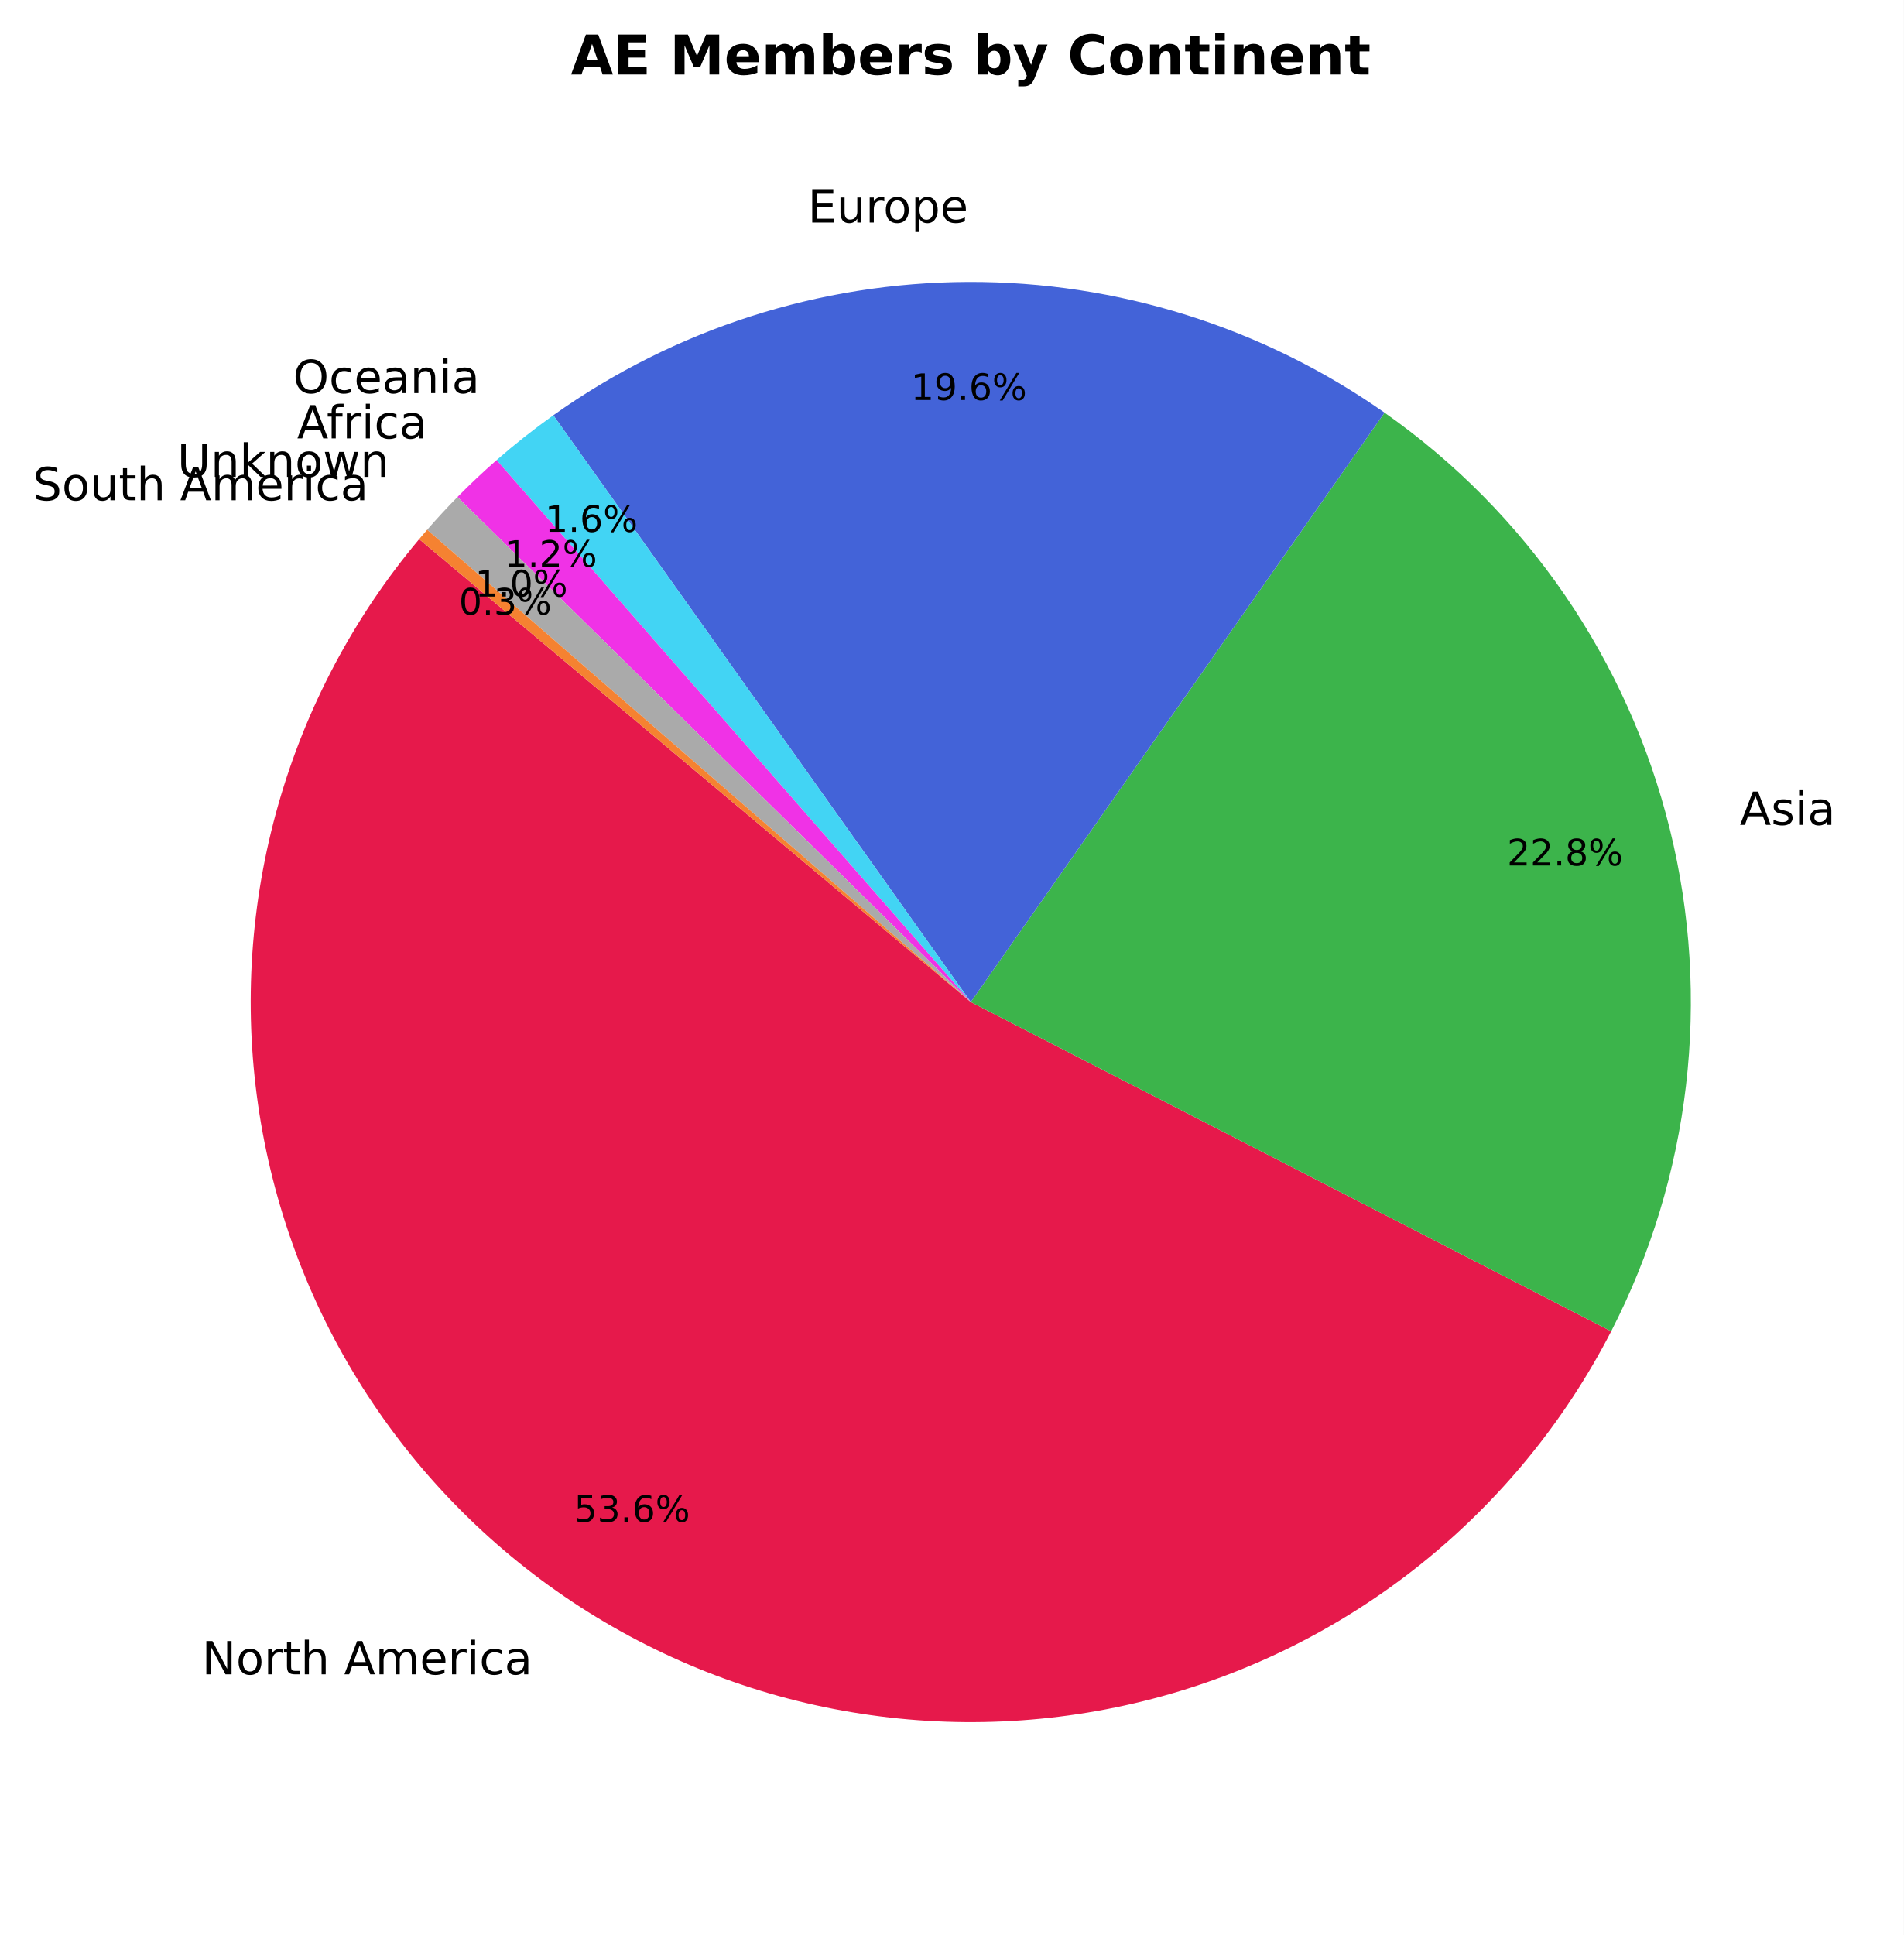
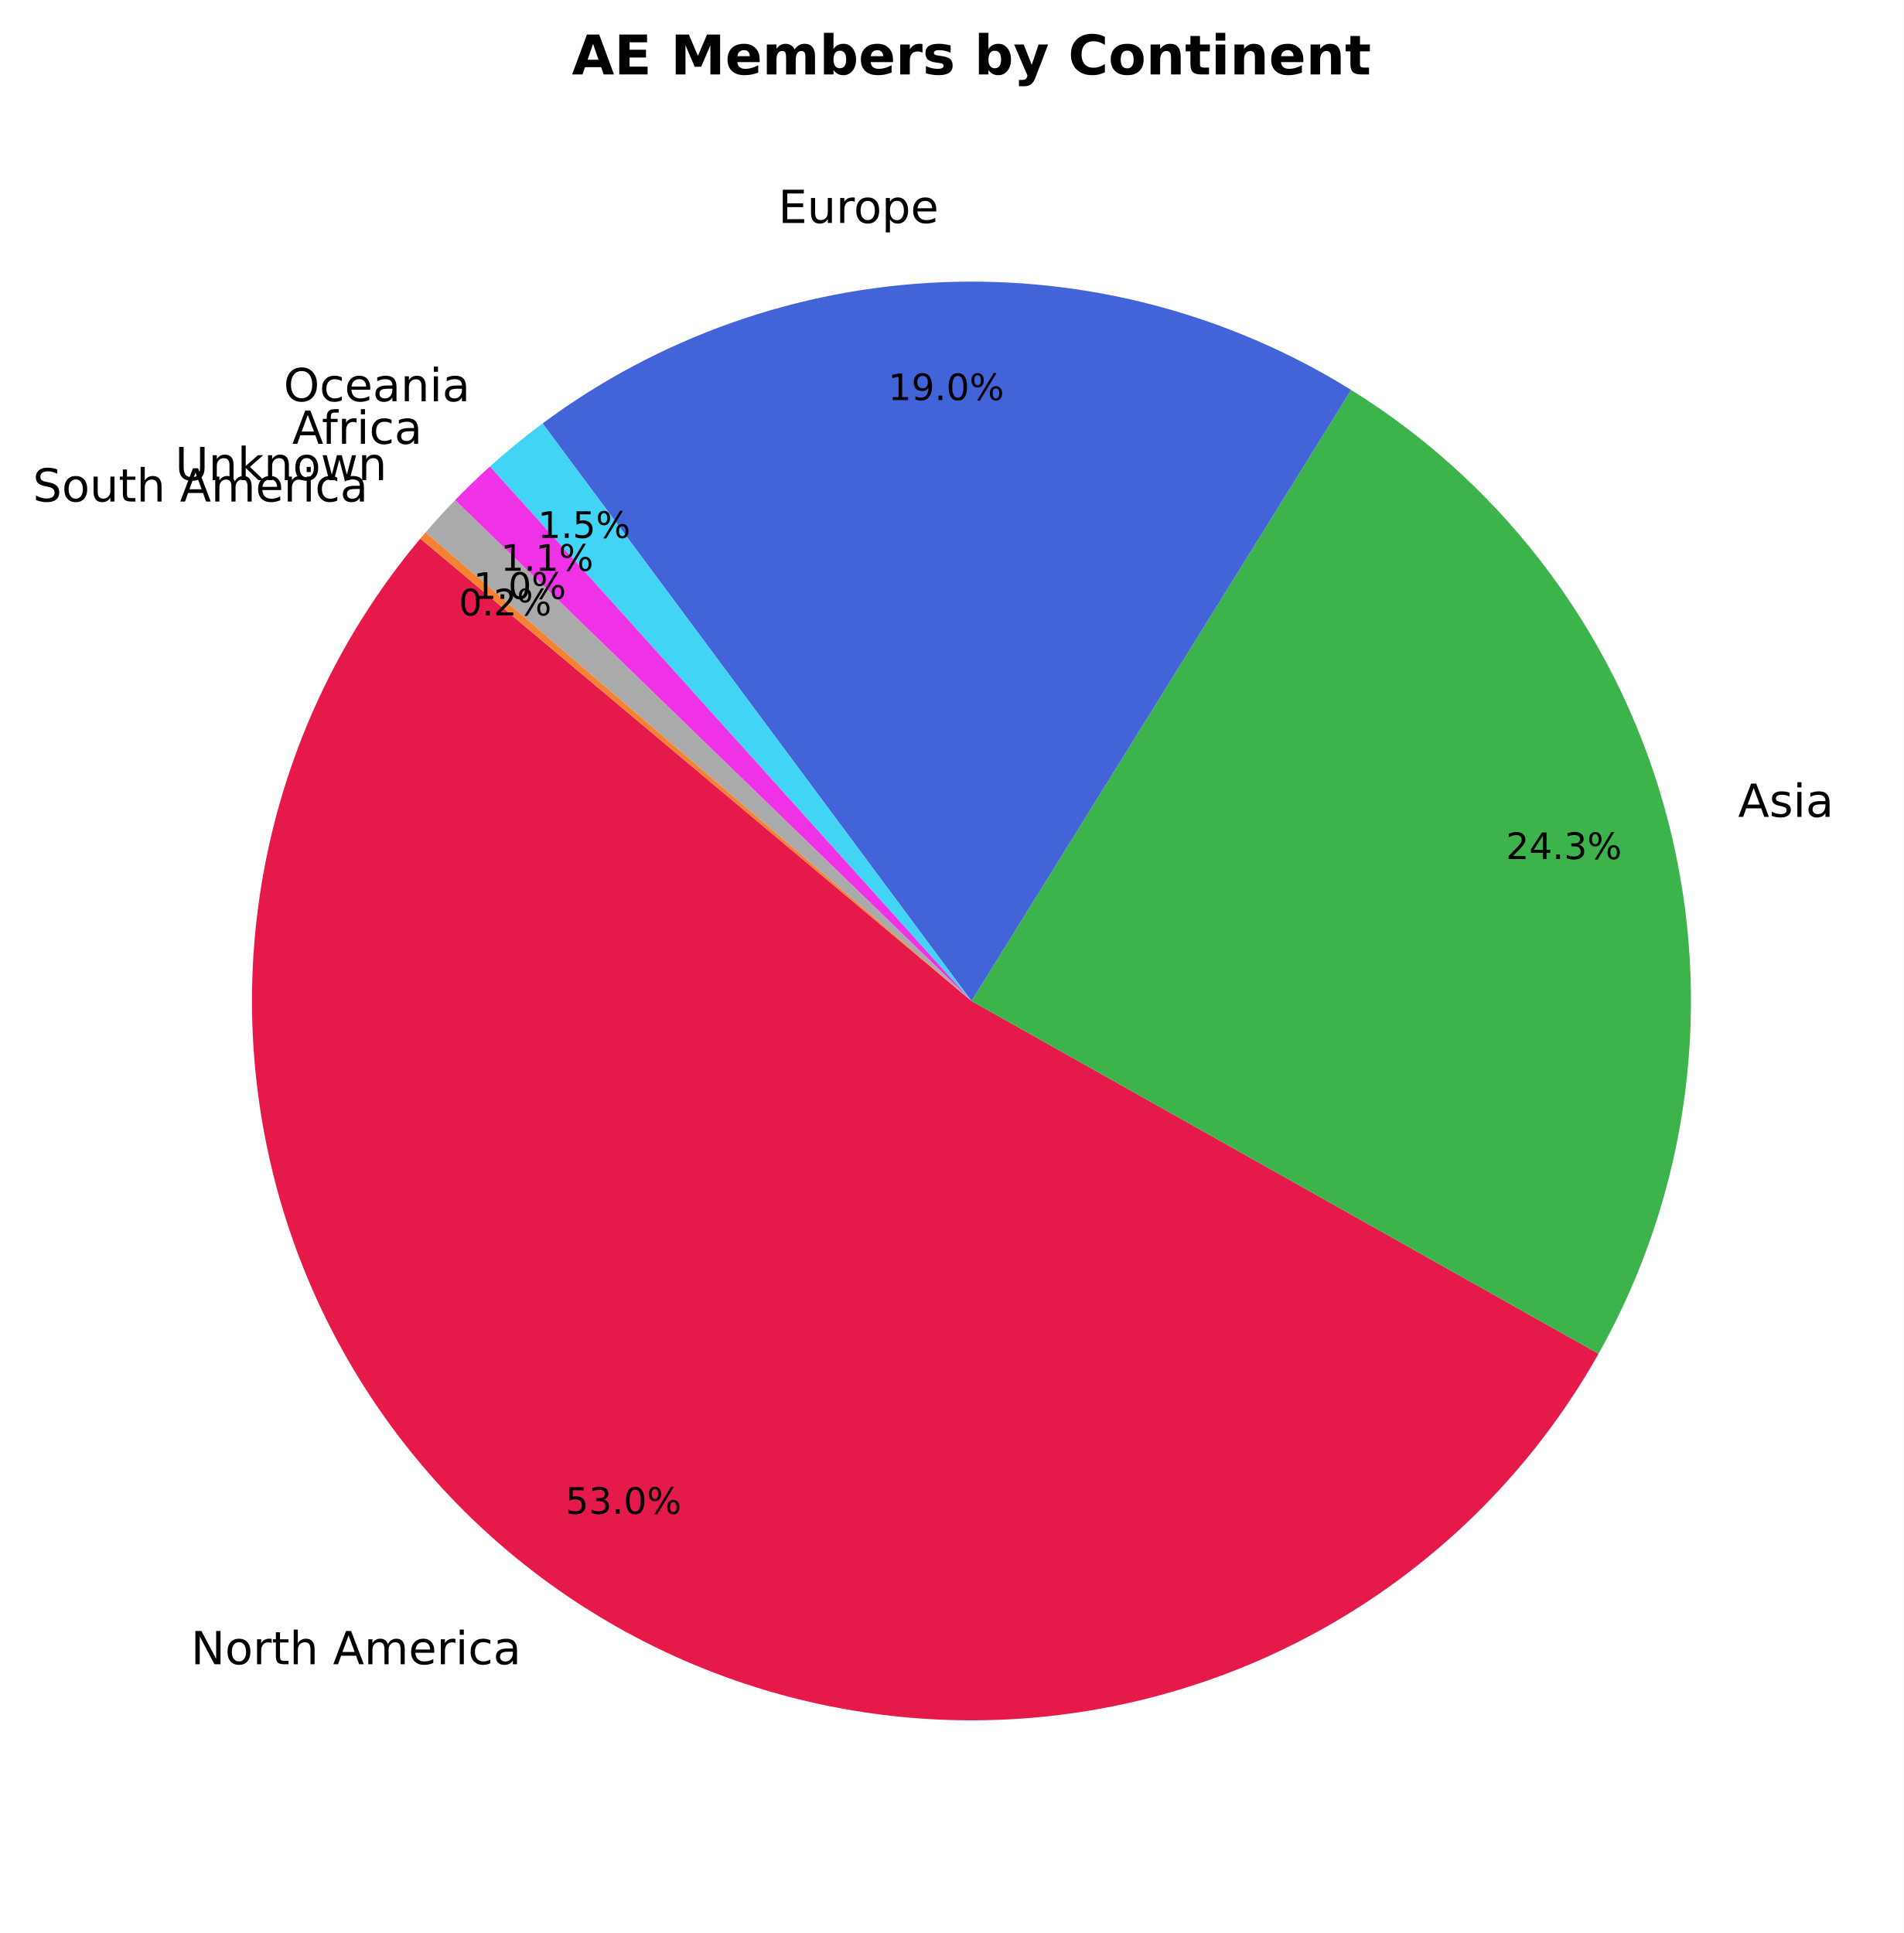
- <svg xmlns="http://www.w3.org/2000/svg" xmlns:xlink="http://www.w3.org/1999/xlink" width="417.002pt" height="423.838pt" viewBox="0 0 417.002 423.838" version="1.1">
+ <svg xmlns="http://www.w3.org/2000/svg" xmlns:xlink="http://www.w3.org/1999/xlink" width="417.331pt" height="423.838pt" viewBox="0 0 417.331 423.838" version="1.1">
  <defs>
    <style type="text/css">*{stroke-linejoin: round; stroke-linecap: butt}</style>
  </defs>
  <g id="figure_1">
    <g id="patch_1">
-       <path d="M 0 423.838  L 417.002 423.838  L 417.002 0  L 0 0  z " style="fill: #ffffff" />
+       <path d="M 0 423.838  L 417.331 423.838  L 417.331 0  L 0 0  z " style="fill: #ffffff" />
    </g>
    <g id="axes_1">
      <g id="patch_2">
-         <path d="M 91.815 118.093  C 77.549 135.095 67.03 154.919 60.949 176.264  C 54.868 197.61 53.361 220.001 56.526 241.969  C 59.691 263.937 67.457 284.992 79.316 303.753  C 91.175 322.514 106.861 338.563 125.347 350.847  C 143.833 363.131 164.705 371.375 186.595 375.041  C 208.485 378.706 230.905 377.71 252.384 372.117  C 273.862 366.525 293.921 356.462 311.244 342.587  C 328.568 328.712 342.769 311.335 352.917 291.596  L 212.642 219.478  z " style="fill: #e6194b" />
+         <path d="M 92.144 118.093  C 78.038 134.903 67.595 154.474 61.483 175.551  C 55.371 196.627 53.725 218.749 56.65 240.498  C 59.574 262.247 67.006 283.148 78.468 301.862  C 89.93 320.575 105.172 336.692 123.218 349.18  C 141.263 361.667 161.717 370.252 183.27 374.384  C 204.822 378.517 227.001 378.106 248.385 373.179  C 269.77 368.252 289.893 358.915 307.463 345.768  C 325.034 332.622 339.67 315.951 350.431 296.826  L 212.971 219.478  z " style="fill: #e6194b" />
      </g>
      <g id="patch_3">
-         <path d="M 352.917 291.596  C 370.33 257.727 374.9 218.671 365.778 181.696  C 356.656 144.722 334.444 112.274 303.276 90.39  L 212.642 219.478  z " style="fill: #3cb44b" />
+         <path d="M 350.431 296.827  C 370.359 261.412 375.849 219.632 365.748 180.271  C 355.647 140.911 330.716 106.937 296.197 85.495  L 212.971 219.478  z " style="fill: #3cb44b" />
      </g>
      <g id="patch_4">
-         <path d="M 303.276 90.39  C 276.594 71.657 244.748 61.648 212.146 61.751  C 179.544 61.853 147.762 72.062 121.198 90.963  L 212.642 219.478  z " style="fill: #4363d8" />
+         <path d="M 296.197 85.495  C 269.326 68.803 238.044 60.575 206.438 61.885  C 174.831 63.196 144.338 73.985 118.94 92.843  L 212.971 219.478  z " style="fill: #4363d8" />
      </g>
      <g id="patch_5">
-         <path d="M 121.198 90.963  C 119.047 92.494 116.935 94.078 114.864 95.714  C 112.792 97.351 110.763 99.039 108.776 100.777  L 212.642 219.478  z " style="fill: #42d4f4" />
+         <path d="M 118.94 92.843  C 116.946 94.324 114.987 95.852 113.065 97.425  C 111.143 98.998 109.258 100.617 107.412 102.279  L 212.971 219.478  z " style="fill: #42d4f4" />
      </g>
      <g id="patch_6">
-         <path d="M 108.776 100.777  C 107.297 102.072 105.841 103.394 104.412 104.742  C 102.982 106.091 101.577 107.467 100.199 108.868  L 212.642 219.478  z " style="fill: #f032e6" />
+         <path d="M 107.412 102.279  C 106.094 103.467 104.796 104.676 103.518 105.907  C 102.241 107.138 100.984 108.391 99.749 109.665  L 212.971 219.478  z " style="fill: #f032e6" />
      </g>
      <g id="patch_7">
-         <path d="M 100.199 108.868  C 99.056 110.029 97.932 111.208 96.827 112.404  C 95.721 113.6 94.634 114.813 93.566 116.042  L 212.642 219.478  z " style="fill: #aaaaaa" />
+         <path d="M 99.749 109.665  C 98.638 110.811 97.543 111.974 96.467 113.153  C 95.391 114.333 94.332 115.528 93.292 116.74  L 212.971 219.478  z " style="fill: #aaaaaa" />
      </g>
      <g id="patch_8">
-         <path d="M 93.566 116.042  C 93.271 116.381 92.978 116.722 92.686 117.064  C 92.395 117.405 92.104 117.748 91.815 118.092  L 212.642 219.478  z " style="fill: #f58231" />
+         <path d="M 93.292 116.74  C 93.099 116.964 92.908 117.189 92.716 117.415  C 92.525 117.64 92.334 117.866 92.144 118.092  L 212.971 219.478  z " style="fill: #f58231" />
      </g>
      <g id="matplotlib.axis_1" />
      <g id="matplotlib.axis_2" />
      <g id="text_1">
-         <g transform="translate(44.2207 366.743) scale(0.1 -0.1)">
+         <g transform="translate(41.84536 364.9092) scale(0.1 -0.1)">
          <defs>
            <path id="DejaVuSans-4e" d="M 628 4666  L 1478 4666  L 3547 763  L 3547 4666  L 4159 4666  L 4159 0  L 3309 0  L 1241 3903  L 1241 0  L 628 0  L 628 4666  z " transform="scale(0.015625)" />
            <path id="DejaVuSans-6f" d="M 1959 3097  Q 1497 3097 1228 2736  Q 959 2375 959 1747  Q 959 1119 1226 758  Q 1494 397 1959 397  Q 2419 397 2687 759  Q 2956 1122 2956 1747  Q 2956 2369 2687 2733  Q 2419 3097 1959 3097  z M 1959 3584  Q 2709 3584 3137 3096  Q 3566 2609 3566 1747  Q 3566 888 3137 398  Q 2709 -91 1959 -91  Q 1206 -91 779 398  Q 353 888 353 1747  Q 353 2609 779 3096  Q 1206 3584 1959 3584  z " transform="scale(0.015625)" />
            <path id="DejaVuSans-72" d="M 2631 2963  Q 2534 3019 2420 3045  Q 2306 3072 2169 3072  Q 1681 3072 1420 2755  Q 1159 2438 1159 1844  L 1159 0  L 581 0  L 581 3500  L 1159 3500  L 1159 2956  Q 1341 3275 1631 3429  Q 1922 3584 2338 3584  Q 2397 3584 2469 3576  Q 2541 3569 2628 3553  L 2631 2963  z " transform="scale(0.015625)" />
            <path id="DejaVuSans-74" d="M 1172 4494  L 1172 3500  L 2356 3500  L 2356 3053  L 1172 3053  L 1172 1153  Q 1172 725 1289 603  Q 1406 481 1766 481  L 2356 481  L 2356 0  L 1766 0  Q 1100 0 847 248  Q 594 497 594 1153  L 594 3053  L 172 3053  L 172 3500  L 594 3500  L 594 4494  L 1172 4494  z " transform="scale(0.015625)" />
            <path id="DejaVuSans-68" d="M 3513 2113  L 3513 0  L 2938 0  L 2938 2094  Q 2938 2591 2744 2837  Q 2550 3084 2163 3084  Q 1697 3084 1428 2787  Q 1159 2491 1159 1978  L 1159 0  L 581 0  L 581 4863  L 1159 4863  L 1159 2956  Q 1366 3272 1645 3428  Q 1925 3584 2291 3584  Q 2894 3584 3203 3211  Q 3513 2838 3513 2113  z " transform="scale(0.015625)" />
            <path id="DejaVuSans-20" transform="scale(0.015625)" />
            <path id="DejaVuSans-41" d="M 2188 4044  L 1331 1722  L 3047 1722  L 2188 4044  z M 1831 4666  L 2547 4666  L 4325 0  L 3669 0  L 3244 1197  L 1141 1197  L 716 0  L 50 0  L 1831 4666  z " transform="scale(0.015625)" />
            <path id="DejaVuSans-6d" d="M 3328 2828  Q 3544 3216 3844 3400  Q 4144 3584 4550 3584  Q 5097 3584 5394 3201  Q 5691 2819 5691 2113  L 5691 0  L 5113 0  L 5113 2094  Q 5113 2597 4934 2840  Q 4756 3084 4391 3084  Q 3944 3084 3684 2787  Q 3425 2491 3425 1978  L 3425 0  L 2847 0  L 2847 2094  Q 2847 2600 2669 2842  Q 2491 3084 2119 3084  Q 1678 3084 1418 2786  Q 1159 2488 1159 1978  L 1159 0  L 581 0  L 581 3500  L 1159 3500  L 1159 2956  Q 1356 3278 1631 3431  Q 1906 3584 2284 3584  Q 2666 3584 2933 3390  Q 3200 3197 3328 2828  z " transform="scale(0.015625)" />
            <path id="DejaVuSans-65" d="M 3597 1894  L 3597 1613  L 953 1613  Q 991 1019 1311 708  Q 1631 397 2203 397  Q 2534 397 2845 478  Q 3156 559 3463 722  L 3463 178  Q 3153 47 2828 -22  Q 2503 -91 2169 -91  Q 1331 -91 842 396  Q 353 884 353 1716  Q 353 2575 817 3079  Q 1281 3584 2069 3584  Q 2775 3584 3186 3129  Q 3597 2675 3597 1894  z M 3022 2063  Q 3016 2534 2758 2815  Q 2500 3097 2075 3097  Q 1594 3097 1305 2825  Q 1016 2553 972 2059  L 3022 2063  z " transform="scale(0.015625)" />
            <path id="DejaVuSans-69" d="M 603 3500  L 1178 3500  L 1178 0  L 603 0  L 603 3500  z M 603 4863  L 1178 4863  L 1178 4134  L 603 4134  L 603 4863  z " transform="scale(0.015625)" />
            <path id="DejaVuSans-63" d="M 3122 3366  L 3122 2828  Q 2878 2963 2633 3030  Q 2388 3097 2138 3097  Q 1578 3097 1268 2742  Q 959 2388 959 1747  Q 959 1106 1268 751  Q 1578 397 2138 397  Q 2388 397 2633 464  Q 2878 531 3122 666  L 3122 134  Q 2881 22 2623 -34  Q 2366 -91 2075 -91  Q 1284 -91 818 406  Q 353 903 353 1747  Q 353 2603 823 3093  Q 1294 3584 2113 3584  Q 2378 3584 2631 3529  Q 2884 3475 3122 3366  z " transform="scale(0.015625)" />
            <path id="DejaVuSans-61" d="M 2194 1759  Q 1497 1759 1228 1600  Q 959 1441 959 1056  Q 959 750 1161 570  Q 1363 391 1709 391  Q 2188 391 2477 730  Q 2766 1069 2766 1631  L 2766 1759  L 2194 1759  z M 3341 1997  L 3341 0  L 2766 0  L 2766 531  Q 2569 213 2275 61  Q 1981 -91 1556 -91  Q 1019 -91 701 211  Q 384 513 384 1019  Q 384 1609 779 1909  Q 1175 2209 1959 2209  L 2766 2209  L 2766 2266  Q 2766 2663 2505 2880  Q 2244 3097 1772 3097  Q 1472 3097 1187 3025  Q 903 2953 641 2809  L 641 3341  Q 956 3463 1253 3523  Q 1550 3584 1831 3584  Q 2591 3584 2966 3190  Q 3341 2797 3341 1997  z " transform="scale(0.015625)" />
          </defs>
          <use xlink:href="#DejaVuSans-4e" />
          <use xlink:href="#DejaVuSans-6f" transform="translate(74.80469 0)" />
          <use xlink:href="#DejaVuSans-72" transform="translate(135.9863 0)" />
          <use xlink:href="#DejaVuSans-74" transform="translate(177.0996 0)" />
          <use xlink:href="#DejaVuSans-68" transform="translate(216.3086 0)" />
          <use xlink:href="#DejaVuSans-20" transform="translate(279.6875 0)" />
          <use xlink:href="#DejaVuSans-41" transform="translate(311.4746 0)" />
          <use xlink:href="#DejaVuSans-6d" transform="translate(379.8828 0)" />
          <use xlink:href="#DejaVuSans-65" transform="translate(477.2949 0)" />
          <use xlink:href="#DejaVuSans-72" transform="translate(538.8184 0)" />
          <use xlink:href="#DejaVuSans-69" transform="translate(579.9316 0)" />
          <use xlink:href="#DejaVuSans-63" transform="translate(607.7148 0)" />
          <use xlink:href="#DejaVuSans-61" transform="translate(662.6953 0)" />
        </g>
      </g>
      <g id="text_2">
-         <g transform="translate(125.7344 333.3489) scale(0.08 -0.08)">
+         <g transform="translate(123.9736 331.932) scale(0.08 -0.08)">
          <defs>
            <path id="DejaVuSans-35" d="M 691 4666  L 3169 4666  L 3169 4134  L 1269 4134  L 1269 2991  Q 1406 3038 1543 3061  Q 1681 3084 1819 3084  Q 2600 3084 3056 2656  Q 3513 2228 3513 1497  Q 3513 744 3044 326  Q 2575 -91 1722 -91  Q 1428 -91 1123 -41  Q 819 9 494 109  L 494 744  Q 775 591 1075 516  Q 1375 441 1709 441  Q 2250 441 2565 725  Q 2881 1009 2881 1497  Q 2881 1984 2565 2268  Q 2250 2553 1709 2553  Q 1456 2553 1204 2497  Q 953 2441 691 2322  L 691 4666  z " transform="scale(0.015625)" />
            <path id="DejaVuSans-33" d="M 2597 2516  Q 3050 2419 3304 2112  Q 3559 1806 3559 1356  Q 3559 666 3084 287  Q 2609 -91 1734 -91  Q 1441 -91 1130 -33  Q 819 25 488 141  L 488 750  Q 750 597 1062 519  Q 1375 441 1716 441  Q 2309 441 2620 675  Q 2931 909 2931 1356  Q 2931 1769 2642 2001  Q 2353 2234 1838 2234  L 1294 2234  L 1294 2753  L 1863 2753  Q 2328 2753 2575 2939  Q 2822 3125 2822 3475  Q 2822 3834 2567 4026  Q 2313 4219 1838 4219  Q 1578 4219 1281 4162  Q 984 4106 628 3988  L 628 4550  Q 988 4650 1302 4700  Q 1616 4750 1894 4750  Q 2613 4750 3031 4423  Q 3450 4097 3450 3541  Q 3450 3153 3228 2886  Q 3006 2619 2597 2516  z " transform="scale(0.015625)" />
            <path id="DejaVuSans-2e" d="M 684 794  L 1344 794  L 1344 0  L 684 0  L 684 794  z " transform="scale(0.015625)" />
-             <path id="DejaVuSans-36" d="M 2113 2584  Q 1688 2584 1439 2293  Q 1191 2003 1191 1497  Q 1191 994 1439 701  Q 1688 409 2113 409  Q 2538 409 2786 701  Q 3034 994 3034 1497  Q 3034 2003 2786 2293  Q 2538 2584 2113 2584  z M 3366 4563  L 3366 3988  Q 3128 4100 2886 4159  Q 2644 4219 2406 4219  Q 1781 4219 1451 3797  Q 1122 3375 1075 2522  Q 1259 2794 1537 2939  Q 1816 3084 2150 3084  Q 2853 3084 3261 2657  Q 3669 2231 3669 1497  Q 3669 778 3244 343  Q 2819 -91 2113 -91  Q 1303 -91 875 529  Q 447 1150 447 2328  Q 447 3434 972 4092  Q 1497 4750 2381 4750  Q 2619 4750 2861 4703  Q 3103 4656 3366 4563  z " transform="scale(0.015625)" />
+             <path id="DejaVuSans-30" d="M 2034 4250  Q 1547 4250 1301 3770  Q 1056 3291 1056 2328  Q 1056 1369 1301 889  Q 1547 409 2034 409  Q 2525 409 2770 889  Q 3016 1369 3016 2328  Q 3016 3291 2770 3770  Q 2525 4250 2034 4250  z M 2034 4750  Q 2819 4750 3233 4129  Q 3647 3509 3647 2328  Q 3647 1150 3233 529  Q 2819 -91 2034 -91  Q 1250 -91 836 529  Q 422 1150 422 2328  Q 422 3509 836 4129  Q 1250 4750 2034 4750  z " transform="scale(0.015625)" />
            <path id="DejaVuSans-25" d="M 4653 2053  Q 4381 2053 4226 1822  Q 4072 1591 4072 1178  Q 4072 772 4226 539  Q 4381 306 4653 306  Q 4919 306 5073 539  Q 5228 772 5228 1178  Q 5228 1588 5073 1820  Q 4919 2053 4653 2053  z M 4653 2450  Q 5147 2450 5437 2106  Q 5728 1763 5728 1178  Q 5728 594 5436 251  Q 5144 -91 4653 -91  Q 4153 -91 3862 251  Q 3572 594 3572 1178  Q 3572 1766 3864 2108  Q 4156 2450 4653 2450  z M 1428 4353  Q 1159 4353 1004 4120  Q 850 3888 850 3481  Q 850 3069 1003 2837  Q 1156 2606 1428 2606  Q 1700 2606 1854 2837  Q 2009 3069 2009 3481  Q 2009 3884 1853 4118  Q 1697 4353 1428 4353  z M 4250 4750  L 4750 4750  L 1831 -91  L 1331 -91  L 4250 4750  z M 1428 4750  Q 1922 4750 2215 4408  Q 2509 4066 2509 3481  Q 2509 2891 2217 2550  Q 1925 2209 1428 2209  Q 931 2209 642 2551  Q 353 2894 353 3481  Q 353 4063 643 4406  Q 934 4750 1428 4750  z " transform="scale(0.015625)" />
          </defs>
          <use xlink:href="#DejaVuSans-35" />
          <use xlink:href="#DejaVuSans-33" transform="translate(63.62305 0)" />
          <use xlink:href="#DejaVuSans-2e" transform="translate(127.2461 0)" />
-           <use xlink:href="#DejaVuSans-36" transform="translate(159.0332 0)" />
+           <use xlink:href="#DejaVuSans-30" transform="translate(159.0332 0)" />
          <use xlink:href="#DejaVuSans-25" transform="translate(222.6562 0)" />
        </g>
      </g>
      <g id="text_3">
-         <g transform="translate(381.0918 180.6776) scale(0.1 -0.1)">
+         <g transform="translate(381.0258 179.1098) scale(0.1 -0.1)">
          <defs>
            <path id="DejaVuSans-73" d="M 2834 3397  L 2834 2853  Q 2591 2978 2328 3040  Q 2066 3103 1784 3103  Q 1356 3103 1142 2972  Q 928 2841 928 2578  Q 928 2378 1081 2264  Q 1234 2150 1697 2047  L 1894 2003  Q 2506 1872 2764 1633  Q 3022 1394 3022 966  Q 3022 478 2636 193  Q 2250 -91 1575 -91  Q 1294 -91 989 -36  Q 684 19 347 128  L 347 722  Q 666 556 975 473  Q 1284 391 1588 391  Q 1994 391 2212 530  Q 2431 669 2431 922  Q 2431 1156 2273 1281  Q 2116 1406 1581 1522  L 1381 1569  Q 847 1681 609 1914  Q 372 2147 372 2553  Q 372 3047 722 3315  Q 1072 3584 1716 3584  Q 2034 3584 2315 3537  Q 2597 3491 2834 3397  z " transform="scale(0.015625)" />
          </defs>
          <use xlink:href="#DejaVuSans-41" />
          <use xlink:href="#DejaVuSans-73" transform="translate(68.4082 0)" />
          <use xlink:href="#DejaVuSans-69" transform="translate(120.5078 0)" />
          <use xlink:href="#DejaVuSans-61" transform="translate(148.291 0)" />
        </g>
      </g>
      <g id="text_4">
-         <g transform="translate(330.1009 189.5712) scale(0.08 -0.08)">
+         <g transform="translate(330.1246 188.3596) scale(0.08 -0.08)">
          <defs>
            <path id="DejaVuSans-32" d="M 1228 531  L 3431 531  L 3431 0  L 469 0  L 469 531  Q 828 903 1448 1529  Q 2069 2156 2228 2338  Q 2531 2678 2651 2914  Q 2772 3150 2772 3378  Q 2772 3750 2511 3984  Q 2250 4219 1831 4219  Q 1534 4219 1204 4116  Q 875 4013 500 3803  L 500 4441  Q 881 4594 1212 4672  Q 1544 4750 1819 4750  Q 2544 4750 2975 4387  Q 3406 4025 3406 3419  Q 3406 3131 3298 2873  Q 3191 2616 2906 2266  Q 2828 2175 2409 1742  Q 1991 1309 1228 531  z " transform="scale(0.015625)" />
-             <path id="DejaVuSans-38" d="M 2034 2216  Q 1584 2216 1326 1975  Q 1069 1734 1069 1313  Q 1069 891 1326 650  Q 1584 409 2034 409  Q 2484 409 2743 651  Q 3003 894 3003 1313  Q 3003 1734 2745 1975  Q 2488 2216 2034 2216  z M 1403 2484  Q 997 2584 770 2862  Q 544 3141 544 3541  Q 544 4100 942 4425  Q 1341 4750 2034 4750  Q 2731 4750 3128 4425  Q 3525 4100 3525 3541  Q 3525 3141 3298 2862  Q 3072 2584 2669 2484  Q 3125 2378 3379 2068  Q 3634 1759 3634 1313  Q 3634 634 3220 271  Q 2806 -91 2034 -91  Q 1263 -91 848 271  Q 434 634 434 1313  Q 434 1759 690 2068  Q 947 2378 1403 2484  z M 1172 3481  Q 1172 3119 1398 2916  Q 1625 2713 2034 2713  Q 2441 2713 2670 2916  Q 2900 3119 2900 3481  Q 2900 3844 2670 4047  Q 2441 4250 2034 4250  Q 1625 4250 1398 4047  Q 1172 3844 1172 3481  z " transform="scale(0.015625)" />
+             <path id="DejaVuSans-34" d="M 2419 4116  L 825 1625  L 2419 1625  L 2419 4116  z M 2253 4666  L 3047 4666  L 3047 1625  L 3713 1625  L 3713 1100  L 3047 1100  L 3047 0  L 2419 0  L 2419 1100  L 313 1100  L 313 1709  L 2253 4666  z " transform="scale(0.015625)" />
          </defs>
          <use xlink:href="#DejaVuSans-32" />
-           <use xlink:href="#DejaVuSans-32" transform="translate(63.62305 0)" />
+           <use xlink:href="#DejaVuSans-34" transform="translate(63.62305 0)" />
          <use xlink:href="#DejaVuSans-2e" transform="translate(127.2461 0)" />
-           <use xlink:href="#DejaVuSans-38" transform="translate(159.0332 0)" />
+           <use xlink:href="#DejaVuSans-33" transform="translate(159.0332 0)" />
          <use xlink:href="#DejaVuSans-25" transform="translate(222.6562 0)" />
        </g>
      </g>
      <g id="text_5">
-         <g transform="translate(176.9338 48.73756) scale(0.1 -0.1)">
+         <g transform="translate(170.6219 48.88559) scale(0.1 -0.1)">
          <defs>
            <path id="DejaVuSans-45" d="M 628 4666  L 3578 4666  L 3578 4134  L 1259 4134  L 1259 2753  L 3481 2753  L 3481 2222  L 1259 2222  L 1259 531  L 3634 531  L 3634 0  L 628 0  L 628 4666  z " transform="scale(0.015625)" />
            <path id="DejaVuSans-75" d="M 544 1381  L 544 3500  L 1119 3500  L 1119 1403  Q 1119 906 1312 657  Q 1506 409 1894 409  Q 2359 409 2629 706  Q 2900 1003 2900 1516  L 2900 3500  L 3475 3500  L 3475 0  L 2900 0  L 2900 538  Q 2691 219 2414 64  Q 2138 -91 1772 -91  Q 1169 -91 856 284  Q 544 659 544 1381  z M 1991 3584  L 1991 3584  z " transform="scale(0.015625)" />
            <path id="DejaVuSans-70" d="M 1159 525  L 1159 -1331  L 581 -1331  L 581 3500  L 1159 3500  L 1159 2969  Q 1341 3281 1617 3432  Q 1894 3584 2278 3584  Q 2916 3584 3314 3078  Q 3713 2572 3713 1747  Q 3713 922 3314 415  Q 2916 -91 2278 -91  Q 1894 -91 1617 61  Q 1341 213 1159 525  z M 3116 1747  Q 3116 2381 2855 2742  Q 2594 3103 2138 3103  Q 1681 3103 1420 2742  Q 1159 2381 1159 1747  Q 1159 1113 1420 752  Q 1681 391 2138 391  Q 2594 391 2855 752  Q 3116 1113 3116 1747  z " transform="scale(0.015625)" />
          </defs>
          <use xlink:href="#DejaVuSans-45" />
          <use xlink:href="#DejaVuSans-75" transform="translate(63.18359 0)" />
          <use xlink:href="#DejaVuSans-72" transform="translate(126.5625 0)" />
          <use xlink:href="#DejaVuSans-6f" transform="translate(165.4258 0)" />
          <use xlink:href="#DejaVuSans-70" transform="translate(226.6074 0)" />
          <use xlink:href="#DejaVuSans-65" transform="translate(290.084 0)" />
        </g>
      </g>
      <g id="text_6">
-         <g transform="translate(199.5135 87.61749) scale(0.08 -0.08)">
+         <g transform="translate(194.7107 87.73188) scale(0.08 -0.08)">
          <defs>
            <path id="DejaVuSans-31" d="M 794 531  L 1825 531  L 1825 4091  L 703 3866  L 703 4441  L 1819 4666  L 2450 4666  L 2450 531  L 3481 531  L 3481 0  L 794 0  L 794 531  z " transform="scale(0.015625)" />
            <path id="DejaVuSans-39" d="M 703 97  L 703 672  Q 941 559 1184 500  Q 1428 441 1663 441  Q 2288 441 2617 861  Q 2947 1281 2994 2138  Q 2813 1869 2534 1725  Q 2256 1581 1919 1581  Q 1219 1581 811 2004  Q 403 2428 403 3163  Q 403 3881 828 4315  Q 1253 4750 1959 4750  Q 2769 4750 3195 4129  Q 3622 3509 3622 2328  Q 3622 1225 3098 567  Q 2575 -91 1691 -91  Q 1453 -91 1209 -44  Q 966 3 703 97  z M 1959 2075  Q 2384 2075 2632 2365  Q 2881 2656 2881 3163  Q 2881 3666 2632 3958  Q 2384 4250 1959 4250  Q 1534 4250 1286 3958  Q 1038 3666 1038 3163  Q 1038 2656 1286 2365  Q 1534 2075 1959 2075  z " transform="scale(0.015625)" />
          </defs>
          <use xlink:href="#DejaVuSans-31" />
          <use xlink:href="#DejaVuSans-39" transform="translate(63.62305 0)" />
          <use xlink:href="#DejaVuSans-2e" transform="translate(127.2461 0)" />
-           <use xlink:href="#DejaVuSans-36" transform="translate(159.0332 0)" />
+           <use xlink:href="#DejaVuSans-30" transform="translate(159.0332 0)" />
          <use xlink:href="#DejaVuSans-25" transform="translate(222.6562 0)" />
        </g>
      </g>
      <g id="text_7">
-         <g transform="translate(64.19055 86.09716) scale(0.1 -0.1)">
+         <g transform="translate(62.17893 87.97917) scale(0.1 -0.1)">
          <defs>
            <path id="DejaVuSans-4f" d="M 2522 4238  Q 1834 4238 1429 3725  Q 1025 3213 1025 2328  Q 1025 1447 1429 934  Q 1834 422 2522 422  Q 3209 422 3611 934  Q 4013 1447 4013 2328  Q 4013 3213 3611 3725  Q 3209 4238 2522 4238  z M 2522 4750  Q 3503 4750 4090 4092  Q 4678 3434 4678 2328  Q 4678 1225 4090 567  Q 3503 -91 2522 -91  Q 1538 -91 948 565  Q 359 1222 359 2328  Q 359 3434 948 4092  Q 1538 4750 2522 4750  z " transform="scale(0.015625)" />
            <path id="DejaVuSans-6e" d="M 3513 2113  L 3513 0  L 2938 0  L 2938 2094  Q 2938 2591 2744 2837  Q 2550 3084 2163 3084  Q 1697 3084 1428 2787  Q 1159 2491 1159 1978  L 1159 0  L 581 0  L 581 3500  L 1159 3500  L 1159 2956  Q 1366 3272 1645 3428  Q 1925 3584 2291 3584  Q 2894 3584 3203 3211  Q 3513 2838 3513 2113  z " transform="scale(0.015625)" />
          </defs>
          <use xlink:href="#DejaVuSans-4f" />
          <use xlink:href="#DejaVuSans-63" transform="translate(78.71094 0)" />
          <use xlink:href="#DejaVuSans-65" transform="translate(133.6914 0)" />
          <use xlink:href="#DejaVuSans-61" transform="translate(195.2148 0)" />
          <use xlink:href="#DejaVuSans-6e" transform="translate(256.4941 0)" />
          <use xlink:href="#DejaVuSans-69" transform="translate(319.873 0)" />
          <use xlink:href="#DejaVuSans-61" transform="translate(347.6562 0)" />
        </g>
      </g>
      <g id="text_8">
-         <g transform="translate(119.3686 116.4863) scale(0.08 -0.08)">
-           <use xlink:href="#DejaVuSans-31" />
-           <use xlink:href="#DejaVuSans-2e" transform="translate(63.62305 0)" />
-           <use xlink:href="#DejaVuSans-36" transform="translate(95.41016 0)" />
+         <g transform="translate(117.8888 117.9405) scale(0.08 -0.08)">
+           <use xlink:href="#DejaVuSans-31" />
+           <use xlink:href="#DejaVuSans-2e" transform="translate(63.62305 0)" />
+           <use xlink:href="#DejaVuSans-35" transform="translate(95.41016 0)" />
          <use xlink:href="#DejaVuSans-25" transform="translate(159.0332 0)" />
        </g>
      </g>
      <g id="text_9">
-         <g transform="translate(65.07444 96.02823) scale(0.1 -0.1)">
+         <g transform="translate(64.05932 97.30944) scale(0.1 -0.1)">
          <defs>
            <path id="DejaVuSans-66" d="M 2375 4863  L 2375 4384  L 1825 4384  Q 1516 4384 1395 4259  Q 1275 4134 1275 3809  L 1275 3500  L 2222 3500  L 2222 3053  L 1275 3053  L 1275 0  L 697 0  L 697 3053  L 147 3053  L 147 3500  L 697 3500  L 697 3744  Q 697 4328 969 4595  Q 1241 4863 1831 4863  L 2375 4863  z " transform="scale(0.015625)" />
          </defs>
          <use xlink:href="#DejaVuSans-41" />
          <use xlink:href="#DejaVuSans-66" transform="translate(64.7832 0)" />
          <use xlink:href="#DejaVuSans-72" transform="translate(99.98828 0)" />
          <use xlink:href="#DejaVuSans-69" transform="translate(141.1016 0)" />
          <use xlink:href="#DejaVuSans-63" transform="translate(168.8848 0)" />
          <use xlink:href="#DejaVuSans-61" transform="translate(223.8652 0)" />
        </g>
      </g>
      <g id="text_10">
-         <g transform="translate(110.4843 124.1603) scale(0.08 -0.08)">
-           <use xlink:href="#DejaVuSans-31" />
-           <use xlink:href="#DejaVuSans-2e" transform="translate(63.62305 0)" />
-           <use xlink:href="#DejaVuSans-32" transform="translate(95.41016 0)" />
+         <g transform="translate(109.7745 125.1503) scale(0.08 -0.08)">
+           <use xlink:href="#DejaVuSans-31" />
+           <use xlink:href="#DejaVuSans-2e" transform="translate(63.62305 0)" />
+           <use xlink:href="#DejaVuSans-31" transform="translate(95.41016 0)" />
          <use xlink:href="#DejaVuSans-25" transform="translate(159.0332 0)" />
        </g>
      </g>
      <g id="text_11">
-         <g transform="translate(38.82627 104.4558) scale(0.1 -0.1)">
+         <g transform="translate(38.39778 105.2801) scale(0.1 -0.1)">
          <defs>
            <path id="DejaVuSans-55" d="M 556 4666  L 1191 4666  L 1191 1831  Q 1191 1081 1462 751  Q 1734 422 2344 422  Q 2950 422 3222 751  Q 3494 1081 3494 1831  L 3494 4666  L 4128 4666  L 4128 1753  Q 4128 841 3676 375  Q 3225 -91 2344 -91  Q 1459 -91 1007 375  Q 556 841 556 1753  L 556 4666  z " transform="scale(0.015625)" />
            <path id="DejaVuSans-6b" d="M 581 4863  L 1159 4863  L 1159 1991  L 2875 3500  L 3609 3500  L 1753 1863  L 3688 0  L 2938 0  L 1159 1709  L 1159 0  L 581 0  L 581 4863  z " transform="scale(0.015625)" />
            <path id="DejaVuSans-77" d="M 269 3500  L 844 3500  L 1563 769  L 2278 3500  L 2956 3500  L 3675 769  L 4391 3500  L 4966 3500  L 4050 0  L 3372 0  L 2619 2869  L 1863 0  L 1184 0  L 269 3500  z " transform="scale(0.015625)" />
          </defs>
          <use xlink:href="#DejaVuSans-55" />
          <use xlink:href="#DejaVuSans-6e" transform="translate(73.19336 0)" />
          <use xlink:href="#DejaVuSans-6b" transform="translate(136.5723 0)" />
          <use xlink:href="#DejaVuSans-6e" transform="translate(194.4824 0)" />
          <use xlink:href="#DejaVuSans-6f" transform="translate(257.8613 0)" />
          <use xlink:href="#DejaVuSans-77" transform="translate(319.043 0)" />
          <use xlink:href="#DejaVuSans-6e" transform="translate(400.8301 0)" />
        </g>
      </g>
      <g id="text_12">
-         <g transform="translate(104.037 130.6725) scale(0.08 -0.08)">
-           <defs>
-             <path id="DejaVuSans-30" d="M 2034 4250  Q 1547 4250 1301 3770  Q 1056 3291 1056 2328  Q 1056 1369 1301 889  Q 1547 409 2034 409  Q 2525 409 2770 889  Q 3016 1369 3016 2328  Q 3016 3291 2770 3770  Q 2525 4250 2034 4250  z M 2034 4750  Q 2819 4750 3233 4129  Q 3647 3509 3647 2328  Q 3647 1150 3233 529  Q 2819 -91 2034 -91  Q 1250 -91 836 529  Q 422 1150 422 2328  Q 422 3509 836 4129  Q 1250 4750 2034 4750  z " transform="scale(0.015625)" />
-           </defs>
+         <g transform="translate(103.7806 131.3094) scale(0.08 -0.08)">
          <use xlink:href="#DejaVuSans-31" />
          <use xlink:href="#DejaVuSans-2e" transform="translate(63.62305 0)" />
          <use xlink:href="#DejaVuSans-30" transform="translate(95.41016 0)" />
          <use xlink:href="#DejaVuSans-25" transform="translate(159.0332 0)" />
        </g>
      </g>
      <g id="text_13">
-         <g transform="translate(7.2 109.5816) scale(0.1 -0.1)">
+         <g transform="translate(7.2 109.9677) scale(0.1 -0.1)">
          <defs>
            <path id="DejaVuSans-53" d="M 3425 4513  L 3425 3897  Q 3066 4069 2747 4153  Q 2428 4238 2131 4238  Q 1616 4238 1336 4038  Q 1056 3838 1056 3469  Q 1056 3159 1242 3001  Q 1428 2844 1947 2747  L 2328 2669  Q 3034 2534 3370 2195  Q 3706 1856 3706 1288  Q 3706 609 3251 259  Q 2797 -91 1919 -91  Q 1588 -91 1214 -16  Q 841 59 441 206  L 441 856  Q 825 641 1194 531  Q 1563 422 1919 422  Q 2459 422 2753 634  Q 3047 847 3047 1241  Q 3047 1584 2836 1778  Q 2625 1972 2144 2069  L 1759 2144  Q 1053 2284 737 2584  Q 422 2884 422 3419  Q 422 4038 858 4394  Q 1294 4750 2059 4750  Q 2388 4750 2728 4690  Q 3069 4631 3425 4513  z " transform="scale(0.015625)" />
          </defs>
          <use xlink:href="#DejaVuSans-53" />
          <use xlink:href="#DejaVuSans-6f" transform="translate(63.47656 0)" />
          <use xlink:href="#DejaVuSans-75" transform="translate(124.6582 0)" />
          <use xlink:href="#DejaVuSans-74" transform="translate(188.0371 0)" />
          <use xlink:href="#DejaVuSans-68" transform="translate(227.2461 0)" />
          <use xlink:href="#DejaVuSans-20" transform="translate(290.625 0)" />
          <use xlink:href="#DejaVuSans-41" transform="translate(322.4121 0)" />
          <use xlink:href="#DejaVuSans-6d" transform="translate(390.8203 0)" />
          <use xlink:href="#DejaVuSans-65" transform="translate(488.2324 0)" />
          <use xlink:href="#DejaVuSans-72" transform="translate(549.7559 0)" />
          <use xlink:href="#DejaVuSans-69" transform="translate(590.8691 0)" />
          <use xlink:href="#DejaVuSans-63" transform="translate(618.6523 0)" />
          <use xlink:href="#DejaVuSans-61" transform="translate(673.6328 0)" />
        </g>
      </g>
      <g id="text_14">
-         <g transform="translate(100.5177 134.6334) scale(0.08 -0.08)">
+         <g transform="translate(100.5924 134.9317) scale(0.08 -0.08)">
          <use xlink:href="#DejaVuSans-30" />
          <use xlink:href="#DejaVuSans-2e" transform="translate(63.62305 0)" />
-           <use xlink:href="#DejaVuSans-33" transform="translate(95.41016 0)" />
+           <use xlink:href="#DejaVuSans-32" transform="translate(95.41016 0)" />
          <use xlink:href="#DejaVuSans-25" transform="translate(159.0332 0)" />
        </g>
      </g>
      <g id="text_15">
-         <g transform="translate(125.0392 16.31812) scale(0.12 -0.12)">
+         <g transform="translate(125.3679 16.31812) scale(0.12 -0.12)">
          <defs>
            <path id="DejaVuSans-Bold-41" d="M 3419 850  L 1538 850  L 1241 0  L 31 0  L 1759 4666  L 3194 4666  L 4922 0  L 3713 0  L 3419 850  z M 1838 1716  L 3116 1716  L 2478 3572  L 1838 1716  z " transform="scale(0.015625)" />
            <path id="DejaVuSans-Bold-45" d="M 588 4666  L 3834 4666  L 3834 3756  L 1791 3756  L 1791 2888  L 3713 2888  L 3713 1978  L 1791 1978  L 1791 909  L 3903 909  L 3903 0  L 588 0  L 588 4666  z " transform="scale(0.015625)" />
            <path id="DejaVuSans-Bold-20" transform="scale(0.015625)" />
            <path id="DejaVuSans-Bold-4d" d="M 588 4666  L 2119 4666  L 3181 2169  L 4250 4666  L 5778 4666  L 5778 0  L 4641 0  L 4641 3413  L 3566 897  L 2803 897  L 1728 3413  L 1728 0  L 588 0  L 588 4666  z " transform="scale(0.015625)" />
            <path id="DejaVuSans-Bold-65" d="M 4031 1759  L 4031 1441  L 1416 1441  Q 1456 1047 1700 850  Q 1944 653 2381 653  Q 2734 653 3104 758  Q 3475 863 3866 1075  L 3866 213  Q 3469 63 3072 -14  Q 2675 -91 2278 -91  Q 1328 -91 801 392  Q 275 875 275 1747  Q 275 2603 792 3093  Q 1309 3584 2216 3584  Q 3041 3584 3536 3087  Q 4031 2591 4031 1759  z M 2881 2131  Q 2881 2450 2695 2645  Q 2509 2841 2209 2841  Q 1884 2841 1681 2658  Q 1478 2475 1428 2131  L 2881 2131  z " transform="scale(0.015625)" />
            <path id="DejaVuSans-Bold-6d" d="M 3781 2919  Q 3994 3244 4286 3414  Q 4578 3584 4928 3584  Q 5531 3584 5847 3212  Q 6163 2841 6163 2131  L 6163 0  L 5038 0  L 5038 1825  Q 5041 1866 5042 1909  Q 5044 1953 5044 2034  Q 5044 2406 4934 2573  Q 4825 2741 4581 2741  Q 4263 2741 4089 2478  Q 3916 2216 3909 1719  L 3909 0  L 2784 0  L 2784 1825  Q 2784 2406 2684 2573  Q 2584 2741 2328 2741  Q 2006 2741 1831 2477  Q 1656 2213 1656 1722  L 1656 0  L 531 0  L 531 3500  L 1656 3500  L 1656 2988  Q 1863 3284 2130 3434  Q 2397 3584 2719 3584  Q 3081 3584 3359 3409  Q 3638 3234 3781 2919  z " transform="scale(0.015625)" />
            <path id="DejaVuSans-Bold-62" d="M 2400 722  Q 2759 722 2948 984  Q 3138 1247 3138 1747  Q 3138 2247 2948 2509  Q 2759 2772 2400 2772  Q 2041 2772 1848 2508  Q 1656 2244 1656 1747  Q 1656 1250 1848 986  Q 2041 722 2400 722  z M 1656 2988  Q 1888 3294 2169 3439  Q 2450 3584 2816 3584  Q 3463 3584 3878 3070  Q 4294 2556 4294 1747  Q 4294 938 3878 423  Q 3463 -91 2816 -91  Q 2450 -91 2169 54  Q 1888 200 1656 506  L 1656 0  L 538 0  L 538 4863  L 1656 4863  L 1656 2988  z " transform="scale(0.015625)" />
            <path id="DejaVuSans-Bold-72" d="M 3138 2547  Q 2991 2616 2845 2648  Q 2700 2681 2553 2681  Q 2122 2681 1889 2404  Q 1656 2128 1656 1613  L 1656 0  L 538 0  L 538 3500  L 1656 3500  L 1656 2925  Q 1872 3269 2151 3426  Q 2431 3584 2822 3584  Q 2878 3584 2943 3579  Q 3009 3575 3134 3559  L 3138 2547  z " transform="scale(0.015625)" />
            <path id="DejaVuSans-Bold-73" d="M 3272 3391  L 3272 2541  Q 2913 2691 2578 2766  Q 2244 2841 1947 2841  Q 1628 2841 1473 2761  Q 1319 2681 1319 2516  Q 1319 2381 1436 2309  Q 1553 2238 1856 2203  L 2053 2175  Q 2913 2066 3209 1816  Q 3506 1566 3506 1031  Q 3506 472 3093 190  Q 2681 -91 1863 -91  Q 1516 -91 1145 -36  Q 775 19 384 128  L 384 978  Q 719 816 1070 734  Q 1422 653 1784 653  Q 2113 653 2278 743  Q 2444 834 2444 1013  Q 2444 1163 2330 1236  Q 2216 1309 1875 1350  L 1678 1375  Q 931 1469 631 1722  Q 331 1975 331 2491  Q 331 3047 712 3315  Q 1094 3584 1881 3584  Q 2191 3584 2531 3537  Q 2872 3491 3272 3391  z " transform="scale(0.015625)" />
            <path id="DejaVuSans-Bold-79" d="M 78 3500  L 1197 3500  L 2138 1125  L 2938 3500  L 4056 3500  L 2584 -331  Q 2363 -916 2067 -1148  Q 1772 -1381 1288 -1381  L 641 -1381  L 641 -647  L 991 -647  Q 1275 -647 1404 -556  Q 1534 -466 1606 -231  L 1638 -134  L 78 3500  z " transform="scale(0.015625)" />
            <path id="DejaVuSans-Bold-43" d="M 4288 256  Q 3956 84 3597 -3  Q 3238 -91 2847 -91  Q 1681 -91 1000 561  Q 319 1213 319 2328  Q 319 3447 1000 4098  Q 1681 4750 2847 4750  Q 3238 4750 3597 4662  Q 3956 4575 4288 4403  L 4288 3438  Q 3953 3666 3628 3772  Q 3303 3878 2944 3878  Q 2300 3878 1931 3465  Q 1563 3053 1563 2328  Q 1563 1606 1931 1193  Q 2300 781 2944 781  Q 3303 781 3628 887  Q 3953 994 4288 1222  L 4288 256  z " transform="scale(0.015625)" />
            <path id="DejaVuSans-Bold-6f" d="M 2203 2784  Q 1831 2784 1636 2517  Q 1441 2250 1441 1747  Q 1441 1244 1636 976  Q 1831 709 2203 709  Q 2569 709 2762 976  Q 2956 1244 2956 1747  Q 2956 2250 2762 2517  Q 2569 2784 2203 2784  z M 2203 3584  Q 3106 3584 3614 3096  Q 4122 2609 4122 1747  Q 4122 884 3614 396  Q 3106 -91 2203 -91  Q 1297 -91 786 396  Q 275 884 275 1747  Q 275 2609 786 3096  Q 1297 3584 2203 3584  z " transform="scale(0.015625)" />
            <path id="DejaVuSans-Bold-6e" d="M 4056 2131  L 4056 0  L 2931 0  L 2931 347  L 2931 1631  Q 2931 2084 2911 2256  Q 2891 2428 2841 2509  Q 2775 2619 2662 2680  Q 2550 2741 2406 2741  Q 2056 2741 1856 2470  Q 1656 2200 1656 1722  L 1656 0  L 538 0  L 538 3500  L 1656 3500  L 1656 2988  Q 1909 3294 2193 3439  Q 2478 3584 2822 3584  Q 3428 3584 3742 3212  Q 4056 2841 4056 2131  z " transform="scale(0.015625)" />
            <path id="DejaVuSans-Bold-74" d="M 1759 4494  L 1759 3500  L 2913 3500  L 2913 2700  L 1759 2700  L 1759 1216  Q 1759 972 1856 886  Q 1953 800 2241 800  L 2816 800  L 2816 0  L 1856 0  Q 1194 0 917 276  Q 641 553 641 1216  L 641 2700  L 84 2700  L 84 3500  L 641 3500  L 641 4494  L 1759 4494  z " transform="scale(0.015625)" />
            <path id="DejaVuSans-Bold-69" d="M 538 3500  L 1656 3500  L 1656 0  L 538 0  L 538 3500  z M 538 4863  L 1656 4863  L 1656 3950  L 538 3950  L 538 4863  z " transform="scale(0.015625)" />
          </defs>
          <use xlink:href="#DejaVuSans-Bold-41" />
          <use xlink:href="#DejaVuSans-Bold-45" transform="translate(77.39258 0)" />
          <use xlink:href="#DejaVuSans-Bold-20" transform="translate(145.7031 0)" />
          <use xlink:href="#DejaVuSans-Bold-4d" transform="translate(180.5176 0)" />
          <use xlink:href="#DejaVuSans-Bold-65" transform="translate(280.0293 0)" />
          <use xlink:href="#DejaVuSans-Bold-6d" transform="translate(347.8516 0)" />
          <use xlink:href="#DejaVuSans-Bold-62" transform="translate(452.0508 0)" />
          <use xlink:href="#DejaVuSans-Bold-65" transform="translate(523.6328 0)" />
          <use xlink:href="#DejaVuSans-Bold-72" transform="translate(591.4551 0)" />
          <use xlink:href="#DejaVuSans-Bold-73" transform="translate(640.7715 0)" />
          <use xlink:href="#DejaVuSans-Bold-20" transform="translate(700.293 0)" />
          <use xlink:href="#DejaVuSans-Bold-62" transform="translate(735.1074 0)" />
          <use xlink:href="#DejaVuSans-Bold-79" transform="translate(806.6895 0)" />
          <use xlink:href="#DejaVuSans-Bold-20" transform="translate(871.875 0)" />
          <use xlink:href="#DejaVuSans-Bold-43" transform="translate(906.6895 0)" />
          <use xlink:href="#DejaVuSans-Bold-6f" transform="translate(980.0781 0)" />
          <use xlink:href="#DejaVuSans-Bold-6e" transform="translate(1048.779 0)" />
          <use xlink:href="#DejaVuSans-Bold-74" transform="translate(1119.971 0)" />
          <use xlink:href="#DejaVuSans-Bold-69" transform="translate(1167.773 0)" />
          <use xlink:href="#DejaVuSans-Bold-6e" transform="translate(1202.051 0)" />
          <use xlink:href="#DejaVuSans-Bold-65" transform="translate(1273.242 0)" />
          <use xlink:href="#DejaVuSans-Bold-6e" transform="translate(1341.064 0)" />
          <use xlink:href="#DejaVuSans-Bold-74" transform="translate(1412.256 0)" />
        </g>
      </g>
    </g>
  </g>
</svg>
